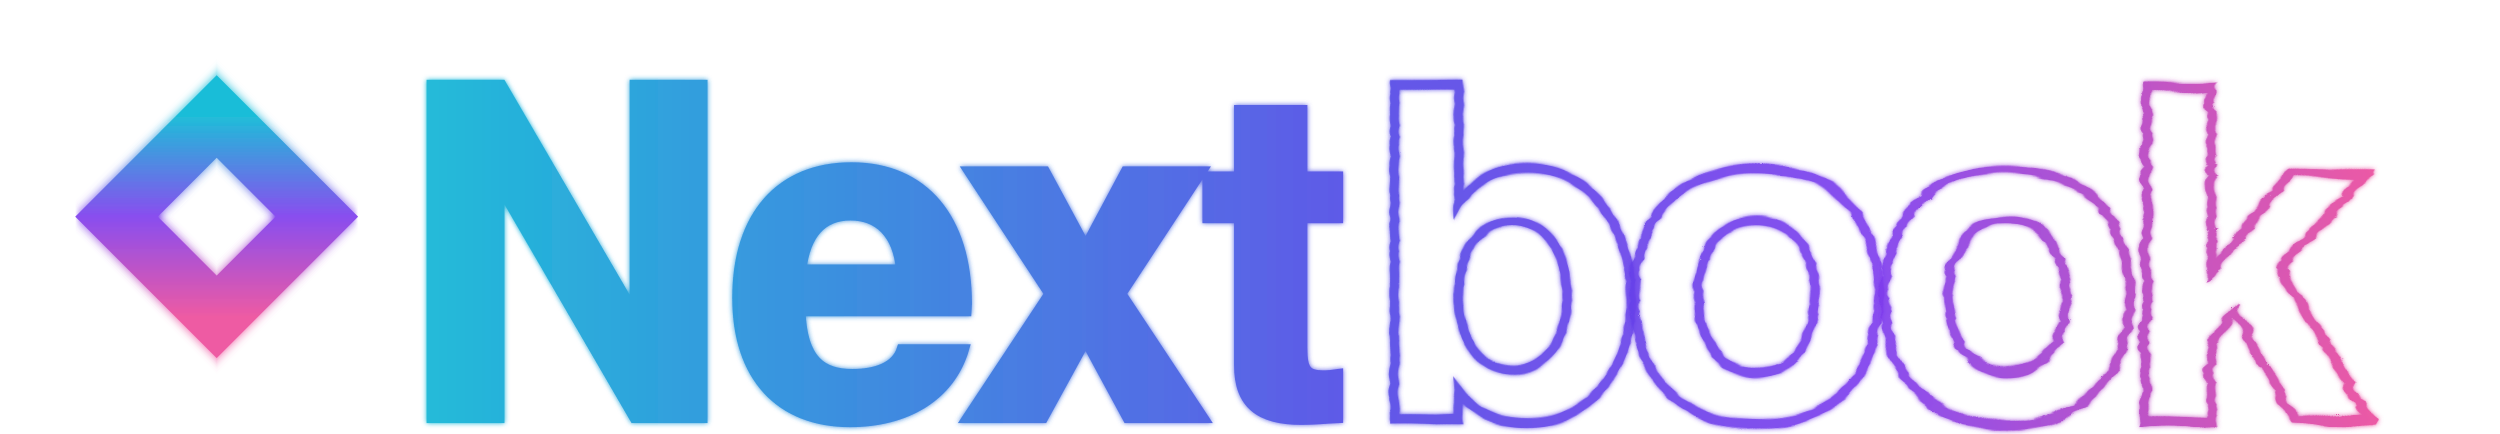
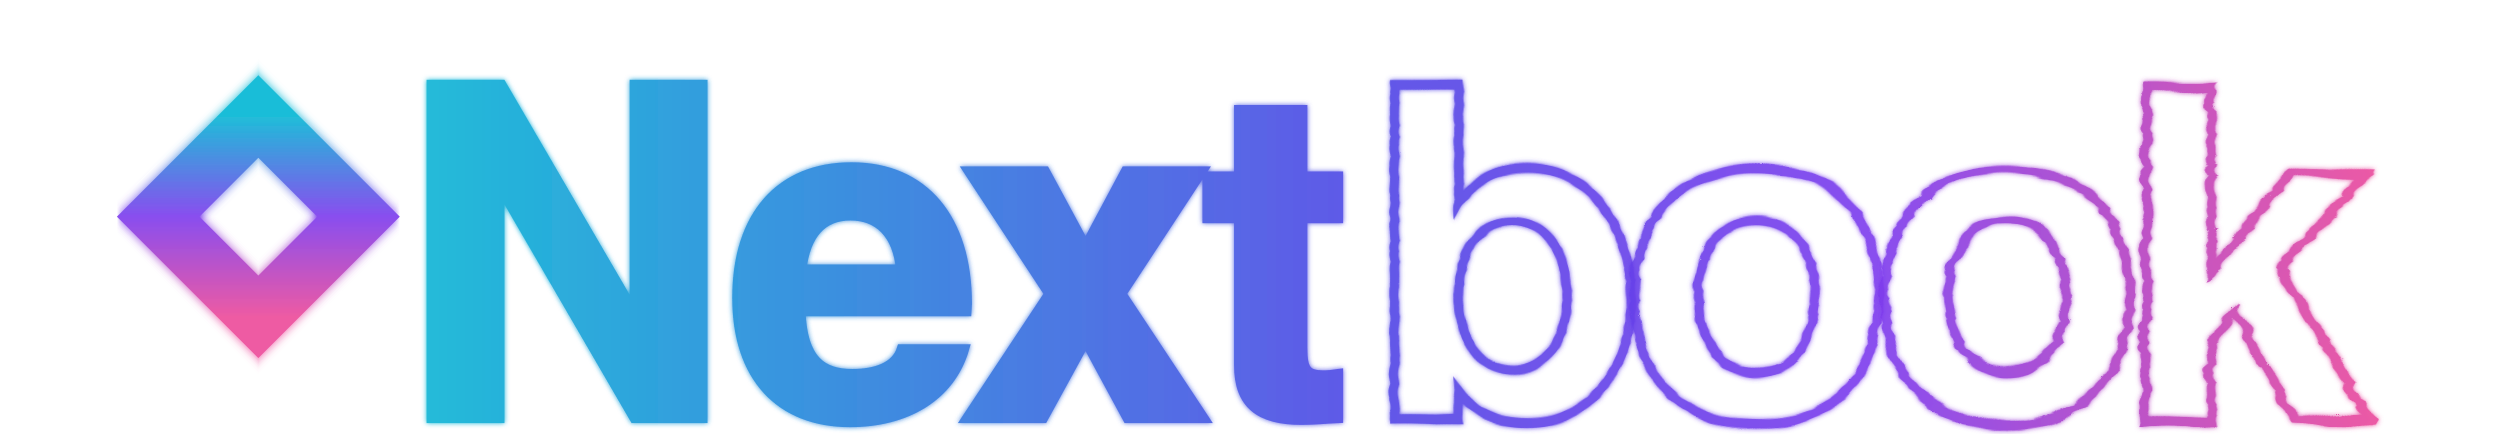
<svg xmlns="http://www.w3.org/2000/svg" viewBox="-60 -60 3000 520">
  <defs>
    <linearGradient id="outerGradient" x1="0%" y1="0%" x2="100%" y2="100%">
      <stop offset="0%" style="stop-color:#06B6D4;stop-opacity:1" />
      <stop offset="50%" style="stop-color:#7C3AED;stop-opacity:1" />
      <stop offset="100%" style="stop-color:#EC4899;stop-opacity:1" />
    </linearGradient>
    <linearGradient id="nextGradient" x1="420" y1="0" x2="1580" y2="0" gradientUnits="userSpaceOnUse">
      <stop offset="0%" style="stop-color:#06B6D4;stop-opacity:1" />
      <stop offset="100%" style="stop-color:#4F46E5;stop-opacity:1" />
    </linearGradient>
    <linearGradient id="bookGradient" x1="0" y1="0" x2="1220" y2="0" gradientUnits="userSpaceOnUse">
      <stop offset="0%" style="stop-color:#4F46E5;stop-opacity:1" />
      <stop offset="50%" style="stop-color:#7C3AED;stop-opacity:1" />
      <stop offset="100%" style="stop-color:#EC4899;stop-opacity:1" />
    </linearGradient>
    <linearGradient id="bgGradient" x1="0%" y1="0%" x2="100%" y2="100%">
      <stop offset="0%" style="stop-color:#18181B;stop-opacity:1" />
      <stop offset="100%" style="stop-color:#09090B;stop-opacity:1" />
    </linearGradient>
    <filter id="glow" x="-50%" y="-50%" width="200%" height="200%">
      <feGaussianBlur stdDeviation="6" result="coloredBlur" />
      <feMerge>
        <feMergeNode in="coloredBlur" />
        <feMergeNode in="SourceGraphic" />
      </feMerge>
    </filter>
    <filter id="textGlow" x="-50%" y="-50%" width="200%" height="200%">
      <feGaussianBlur stdDeviation="3" result="coloredBlur" />
      <feMerge>
        <feMergeNode in="coloredBlur" />
        <feMergeNode in="SourceGraphic" />
      </feMerge>
    </filter>
    <filter id="mirageEffect" x="-20%" y="-20%" width="140%" height="140%">
      <feTurbulence type="turbulence" baseFrequency="0.01 0.06" numOctaves="2" result="turbulence" seed="5">
        <animate attributeName="baseFrequency" values="0.01 0.06;0.015 0.08;0.01 0.06" dur="3s" repeatCount="indefinite" />
      </feTurbulence>
      <feDisplacementMap in="SourceGraphic" in2="turbulence" scale="8" xChannelSelector="R" yChannelSelector="G">
        <animate attributeName="scale" values="6;10;6" dur="2s" repeatCount="indefinite" />
      </feDisplacementMap>
    </filter>
    <filter id="mirageB" x="-50%" y="-50%" width="200%" height="200%">
      <feTurbulence type="turbulence" baseFrequency="0.006 0.04" numOctaves="2" result="turbulence" seed="5">
        <animate attributeName="baseFrequency" values="0.006 0.04;0.008 0.05;0.006 0.04" dur="12s" repeatCount="indefinite" />
      </feTurbulence>
      <feDisplacementMap in="SourceGraphic" in2="turbulence" scale="4" xChannelSelector="R" yChannelSelector="G" result="displaced">
        <animate attributeName="scale" values="2;5;2" dur="10s" repeatCount="indefinite" />
      </feDisplacementMap>
      <feGaussianBlur in="displaced" stdDeviation="3" result="coloredBlur" />
      <feMerge>
        <feMergeNode in="coloredBlur" />
        <feMergeNode in="displaced" />
      </feMerge>
    </filter>
    <filter id="mirageO1" x="-50%" y="-50%" width="200%" height="200%">
      <feTurbulence type="turbulence" baseFrequency="0.006 0.04" numOctaves="2" result="turbulence" seed="7">
        <animate attributeName="baseFrequency" values="0.006 0.04;0.008 0.05;0.006 0.04" dur="12s" repeatCount="indefinite" />
      </feTurbulence>
      <feDisplacementMap in="SourceGraphic" in2="turbulence" scale="7" xChannelSelector="R" yChannelSelector="G" result="displaced">
        <animate attributeName="scale" values="4;9;4" dur="10s" repeatCount="indefinite" />
      </feDisplacementMap>
      <feGaussianBlur in="displaced" stdDeviation="3" result="coloredBlur" />
      <feMerge>
        <feMergeNode in="coloredBlur" />
        <feMergeNode in="displaced" />
      </feMerge>
    </filter>
    <filter id="mirageO2" x="-50%" y="-50%" width="200%" height="200%">
      <feTurbulence type="turbulence" baseFrequency="0.006 0.04" numOctaves="2" result="turbulence" seed="11">
        <animate attributeName="baseFrequency" values="0.006 0.04;0.008 0.05;0.006 0.04" dur="12s" repeatCount="indefinite" />
      </feTurbulence>
      <feDisplacementMap in="SourceGraphic" in2="turbulence" scale="10" xChannelSelector="R" yChannelSelector="G" result="displaced">
        <animate attributeName="scale" values="7;13;7" dur="10s" repeatCount="indefinite" />
      </feDisplacementMap>
      <feGaussianBlur in="displaced" stdDeviation="3" result="coloredBlur" />
      <feMerge>
        <feMergeNode in="coloredBlur" />
        <feMergeNode in="displaced" />
      </feMerge>
    </filter>
    <filter id="mirageK" x="-50%" y="-50%" width="200%" height="200%">
      <feTurbulence type="turbulence" baseFrequency="0.006 0.04" numOctaves="2" result="turbulence" seed="13">
        <animate attributeName="baseFrequency" values="0.006 0.04;0.008 0.05;0.006 0.04" dur="12s" repeatCount="indefinite" />
      </feTurbulence>
      <feDisplacementMap in="SourceGraphic" in2="turbulence" scale="13" xChannelSelector="R" yChannelSelector="G" result="displaced">
        <animate attributeName="scale" values="10;16;10" dur="10s" repeatCount="indefinite" />
      </feDisplacementMap>
      <feGaussianBlur in="displaced" stdDeviation="3" result="coloredBlur" />
      <feMerge>
        <feMergeNode in="coloredBlur" />
        <feMergeNode in="displaced" />
      </feMerge>
    </filter>
  </defs>
-   <g transform="rotate(45 200 200)">
-     <rect x="115" y="115" width="170" height="170" fill="none" stroke="url(#outerGradient)" stroke-width="70" filter="url(#glow)" opacity="0.9" />
+   <g transform="translate(50, 0)">
+     <g transform="rotate(45 200 200)">
+       <rect x="115" y="115" width="170" height="170" fill="none" stroke="url(#outerGradient)" stroke-width="70" filter="url(#glow)" opacity="0.9" />
+     </g>
  </g>
  <text x="420" y="245" font-family="'Helvetica Neue'" font-size="550" font-weight="700" letter-spacing="-16" filter="url(#textGlow)" opacity="0.9" dominant-baseline="middle">
    <tspan fill="url(#nextGradient)" stroke="url(#nextGradient)" stroke-width="11">Next</tspan>
  </text>
  <g transform="translate(1580, 0)">
    <text x="0" y="245" font-family="'Helvetica Neue'" font-size="550" font-weight="700" letter-spacing="-16" filter="url(#mirageB)" opacity="0.9" dominant-baseline="middle" fill="none" stroke="url(#bookGradient)" stroke-width="11">b</text>
    <text x="300" y="245" font-family="'Helvetica Neue'" font-size="550" font-weight="700" letter-spacing="-16" filter="url(#mirageO1)" opacity="0.9" dominant-baseline="middle" fill="none" stroke="url(#bookGradient)" stroke-width="11">o</text>
    <text x="600" y="245" font-family="'Helvetica Neue'" font-size="550" font-weight="700" letter-spacing="-16" filter="url(#mirageO2)" opacity="0.9" dominant-baseline="middle" fill="none" stroke="url(#bookGradient)" stroke-width="11">o</text>
    <text x="900" y="245" font-family="'Helvetica Neue'" font-size="550" font-weight="700" letter-spacing="-16" filter="url(#mirageK)" opacity="0.9" dominant-baseline="middle" fill="none" stroke="url(#bookGradient)" stroke-width="11">k</text>
  </g>
</svg>
